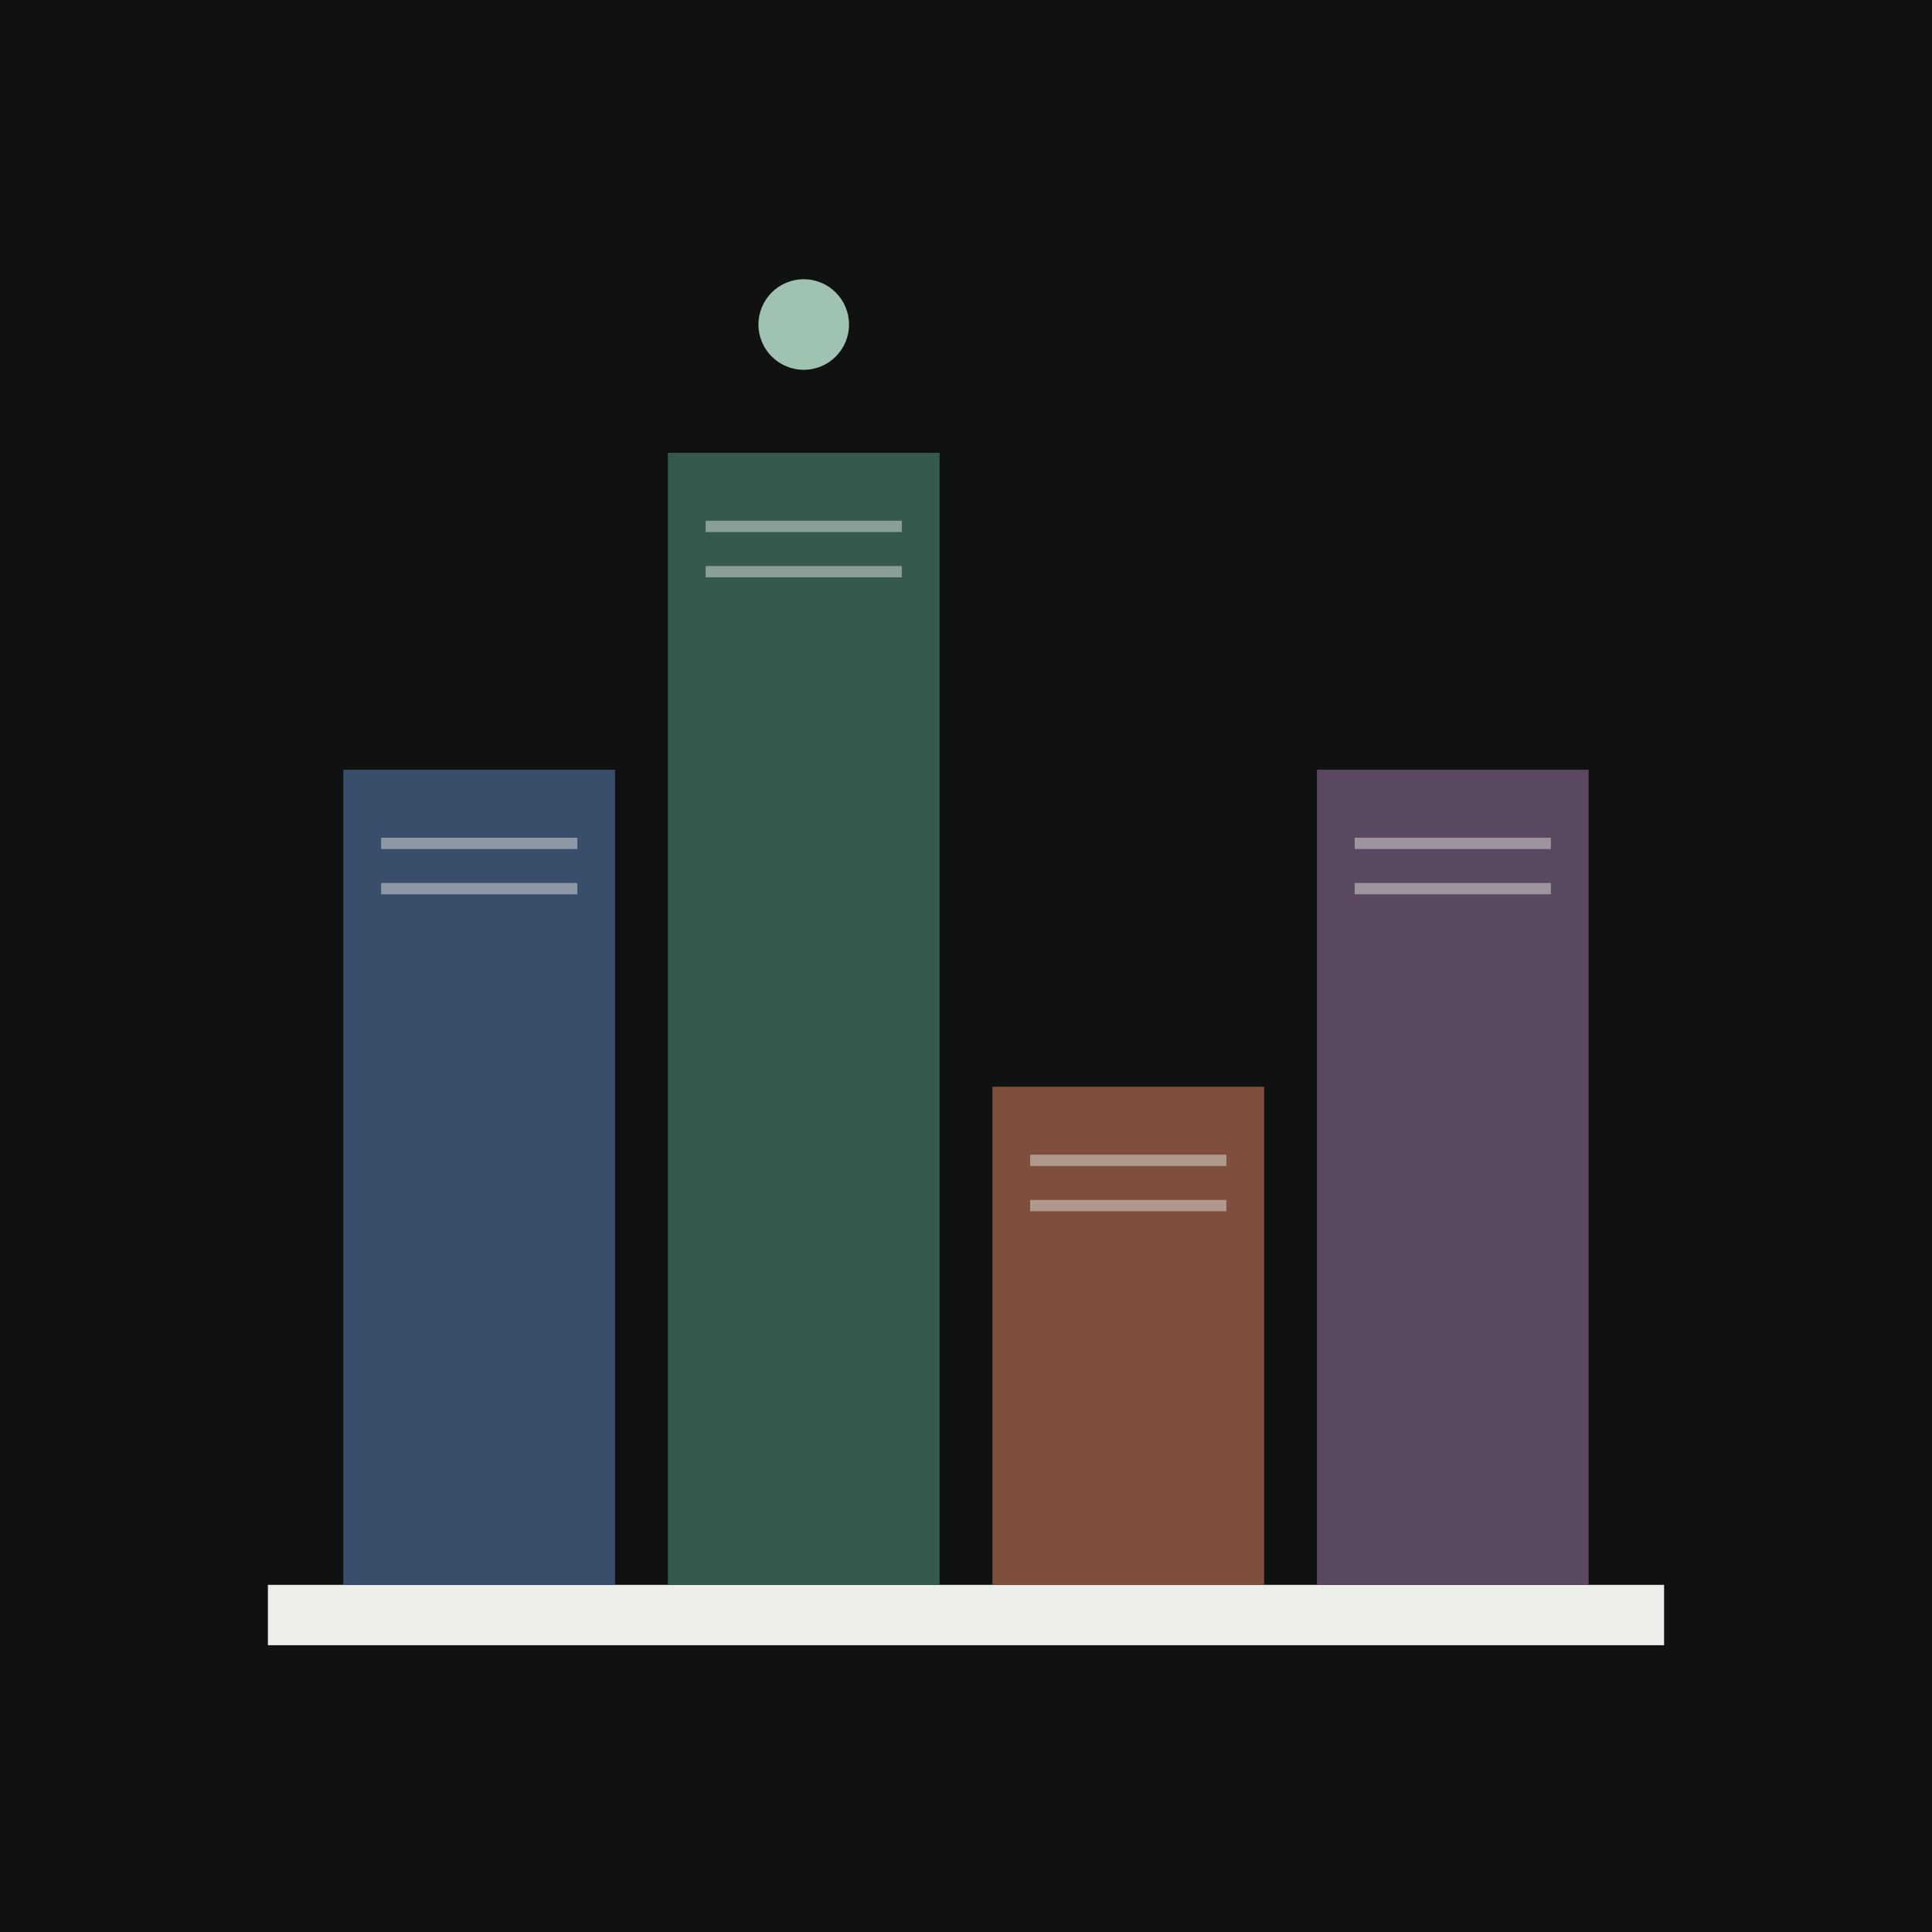
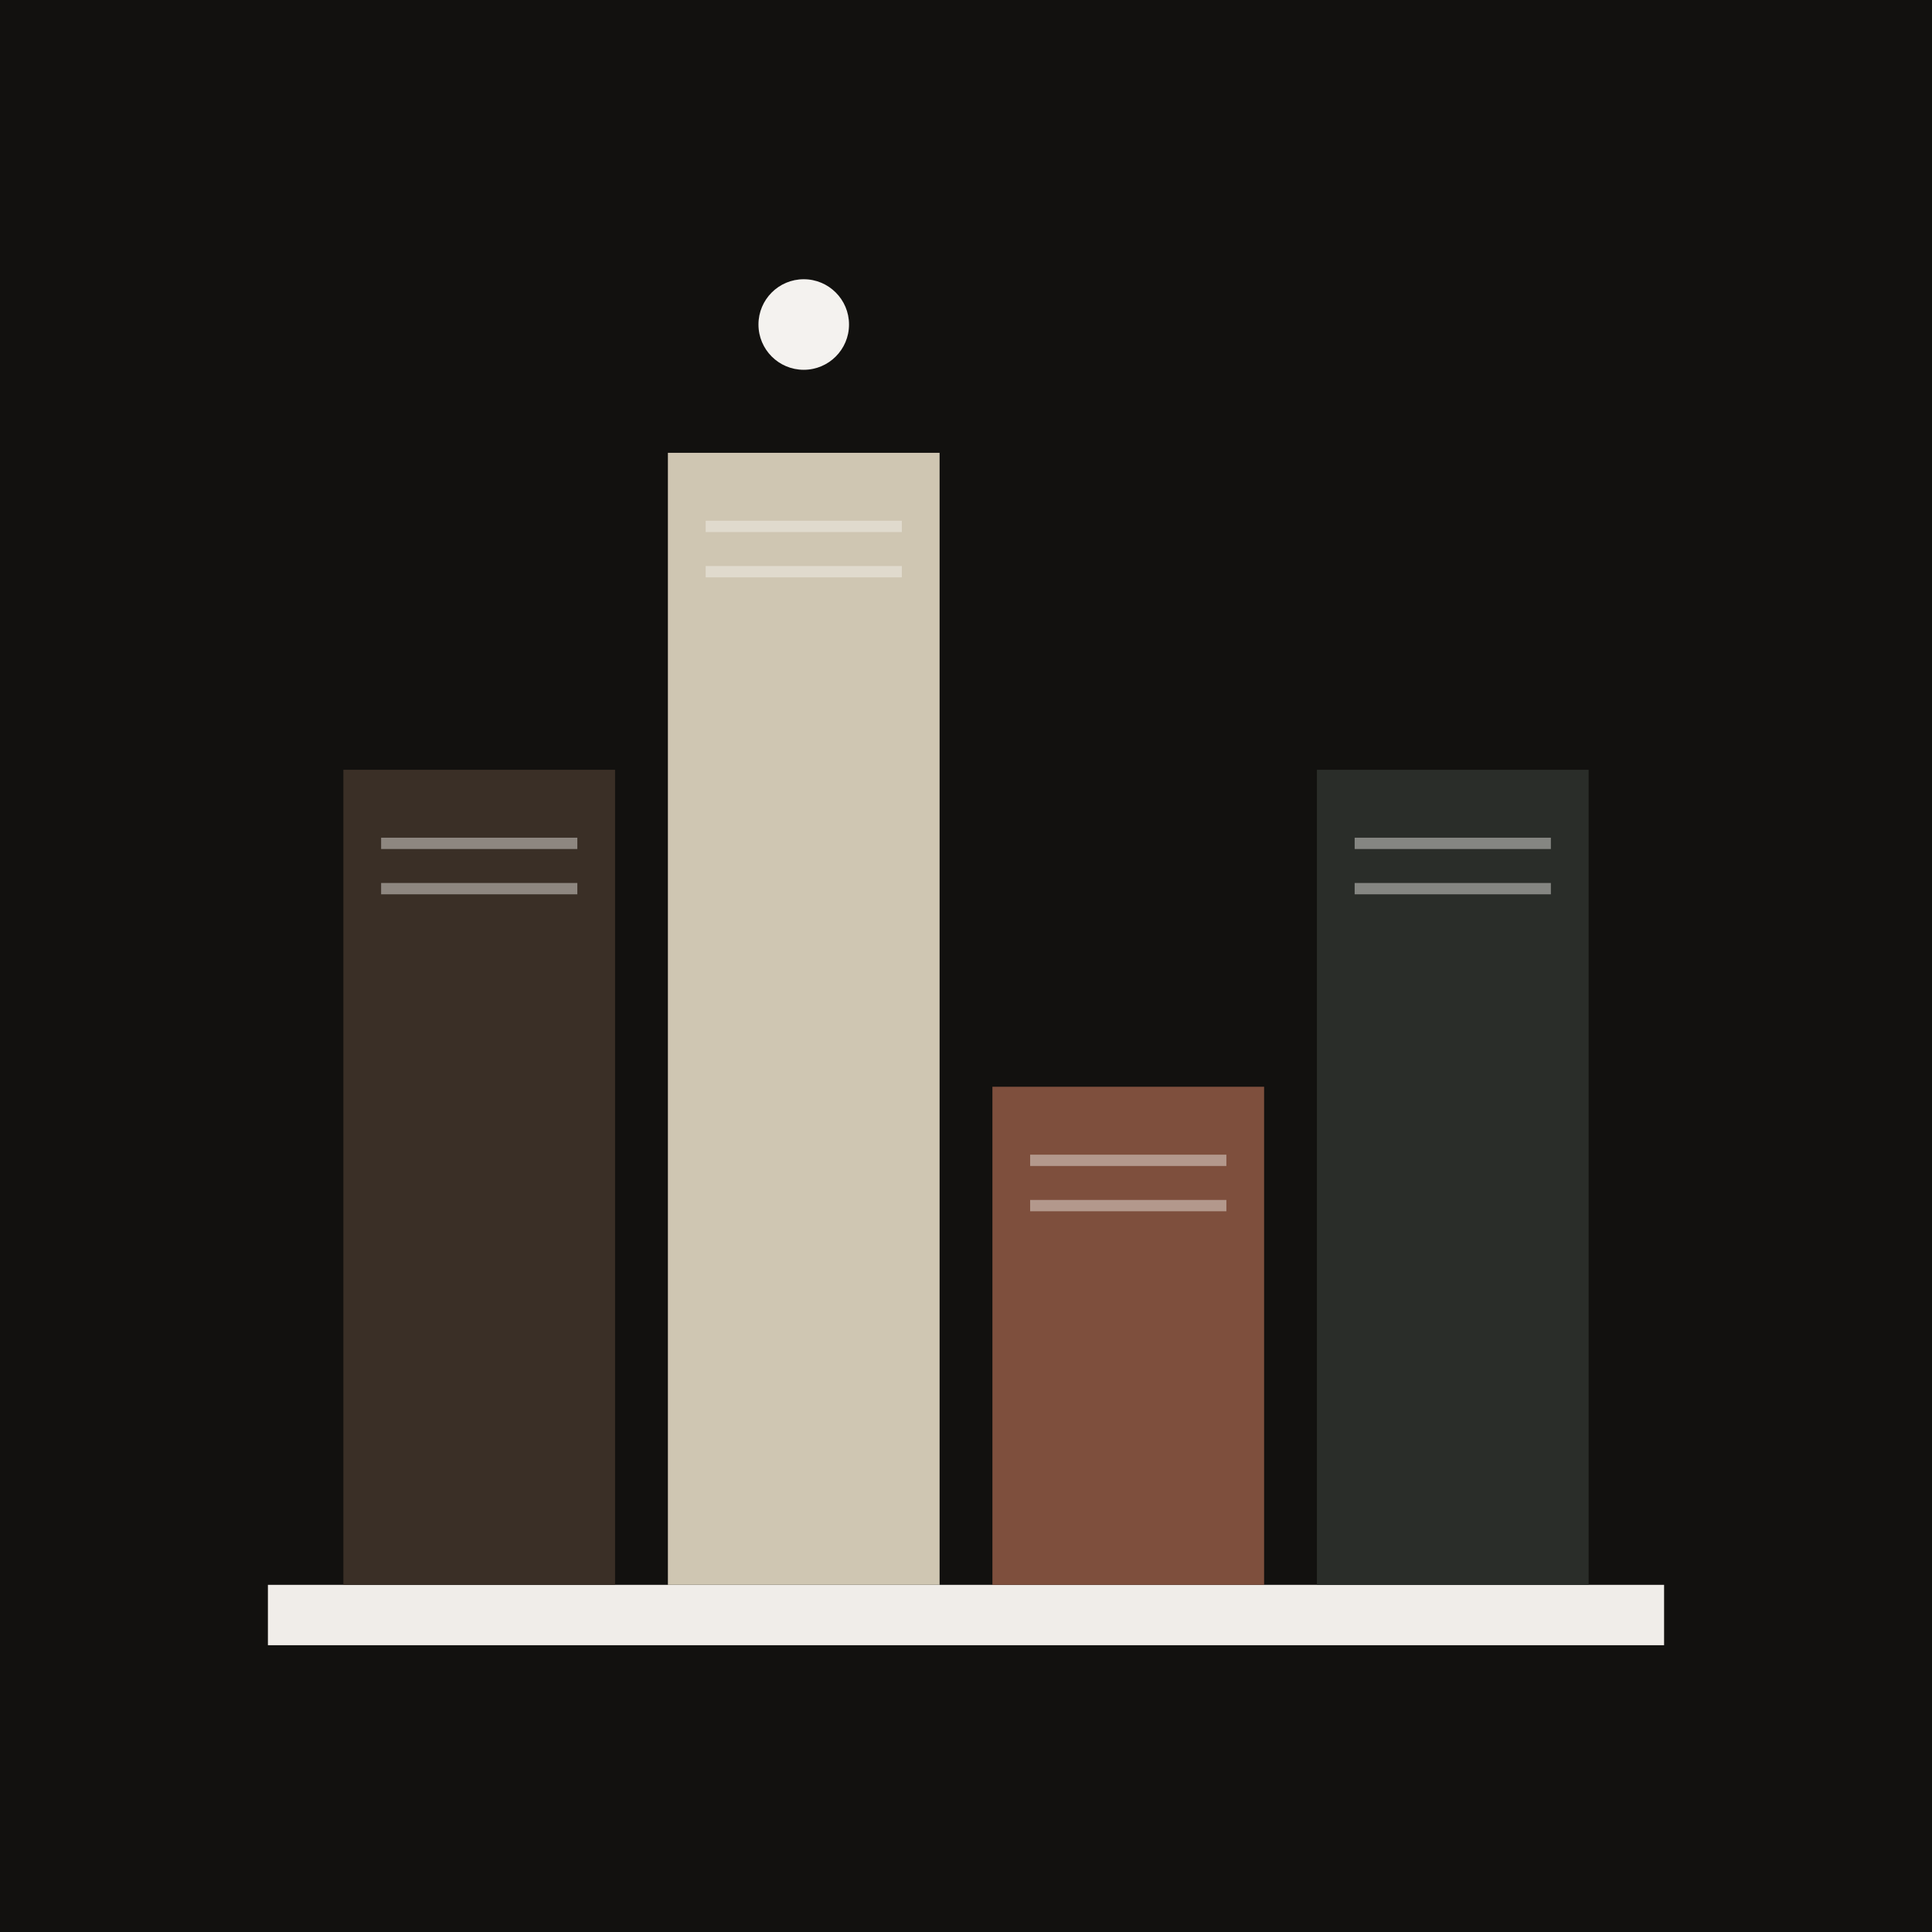
<svg xmlns="http://www.w3.org/2000/svg" viewBox="0 0 512 512" width="512" height="512">
-   <rect width="512" height="512" fill="#0f1211" />
-   <rect x="71" y="420" width="370" height="16" fill="#eceee9" />
-   <rect x="91" y="204" width="72" height="216" fill="#3a4e6b" />
-   <rect x="101" y="222" width="52" height="3" fill="#f1f2ee" fill-opacity="0.45" />
-   <rect x="101" y="234" width="52" height="3" fill="#f1f2ee" fill-opacity="0.45" />
-   <rect x="177" y="120" width="72" height="300" fill="#35594c" />
-   <rect x="187" y="138" width="52" height="3" fill="#f1f2ee" fill-opacity="0.45" />
-   <rect x="187" y="150" width="52" height="3" fill="#f1f2ee" fill-opacity="0.45" />
-   <circle cx="213" cy="86" r="12" fill="#9fc3b0" />
+   <rect width="512" height="512" fill="#12110f" />
+   <rect x="71" y="420" width="370" height="16" fill="#f0ede9" />
+   <rect x="91" y="204" width="72" height="216" fill="#3a2f26" />
+   <rect x="101" y="222" width="52" height="3" fill="#f4f2ef" fill-opacity="0.45" />
+   <rect x="101" y="234" width="52" height="3" fill="#f4f2ef" fill-opacity="0.45" />
+   <rect x="177" y="120" width="72" height="300" fill="#cfc6b2" />
+   <rect x="187" y="138" width="52" height="3" fill="#f4f2ef" fill-opacity="0.45" />
+   <rect x="187" y="150" width="52" height="3" fill="#f4f2ef" fill-opacity="0.45" />
+   <circle cx="213" cy="86" r="12" fill="#f4f2ef" />
  <rect x="263" y="288" width="72" height="132" fill="#7e4f3d" />
-   <rect x="273" y="306" width="52" height="3" fill="#f1f2ee" fill-opacity="0.45" />
-   <rect x="273" y="318" width="52" height="3" fill="#f1f2ee" fill-opacity="0.45" />
-   <rect x="349" y="204" width="72" height="216" fill="#5a4760" />
-   <rect x="359" y="222" width="52" height="3" fill="#f1f2ee" fill-opacity="0.45" />
-   <rect x="359" y="234" width="52" height="3" fill="#f1f2ee" fill-opacity="0.45" />
+   <rect x="273" y="306" width="52" height="3" fill="#f4f2ef" fill-opacity="0.45" />
+   <rect x="273" y="318" width="52" height="3" fill="#f4f2ef" fill-opacity="0.45" />
+   <rect x="349" y="204" width="72" height="216" fill="#2a2d29" />
+   <rect x="359" y="222" width="52" height="3" fill="#f4f2ef" fill-opacity="0.45" />
+   <rect x="359" y="234" width="52" height="3" fill="#f4f2ef" fill-opacity="0.45" />
</svg>
